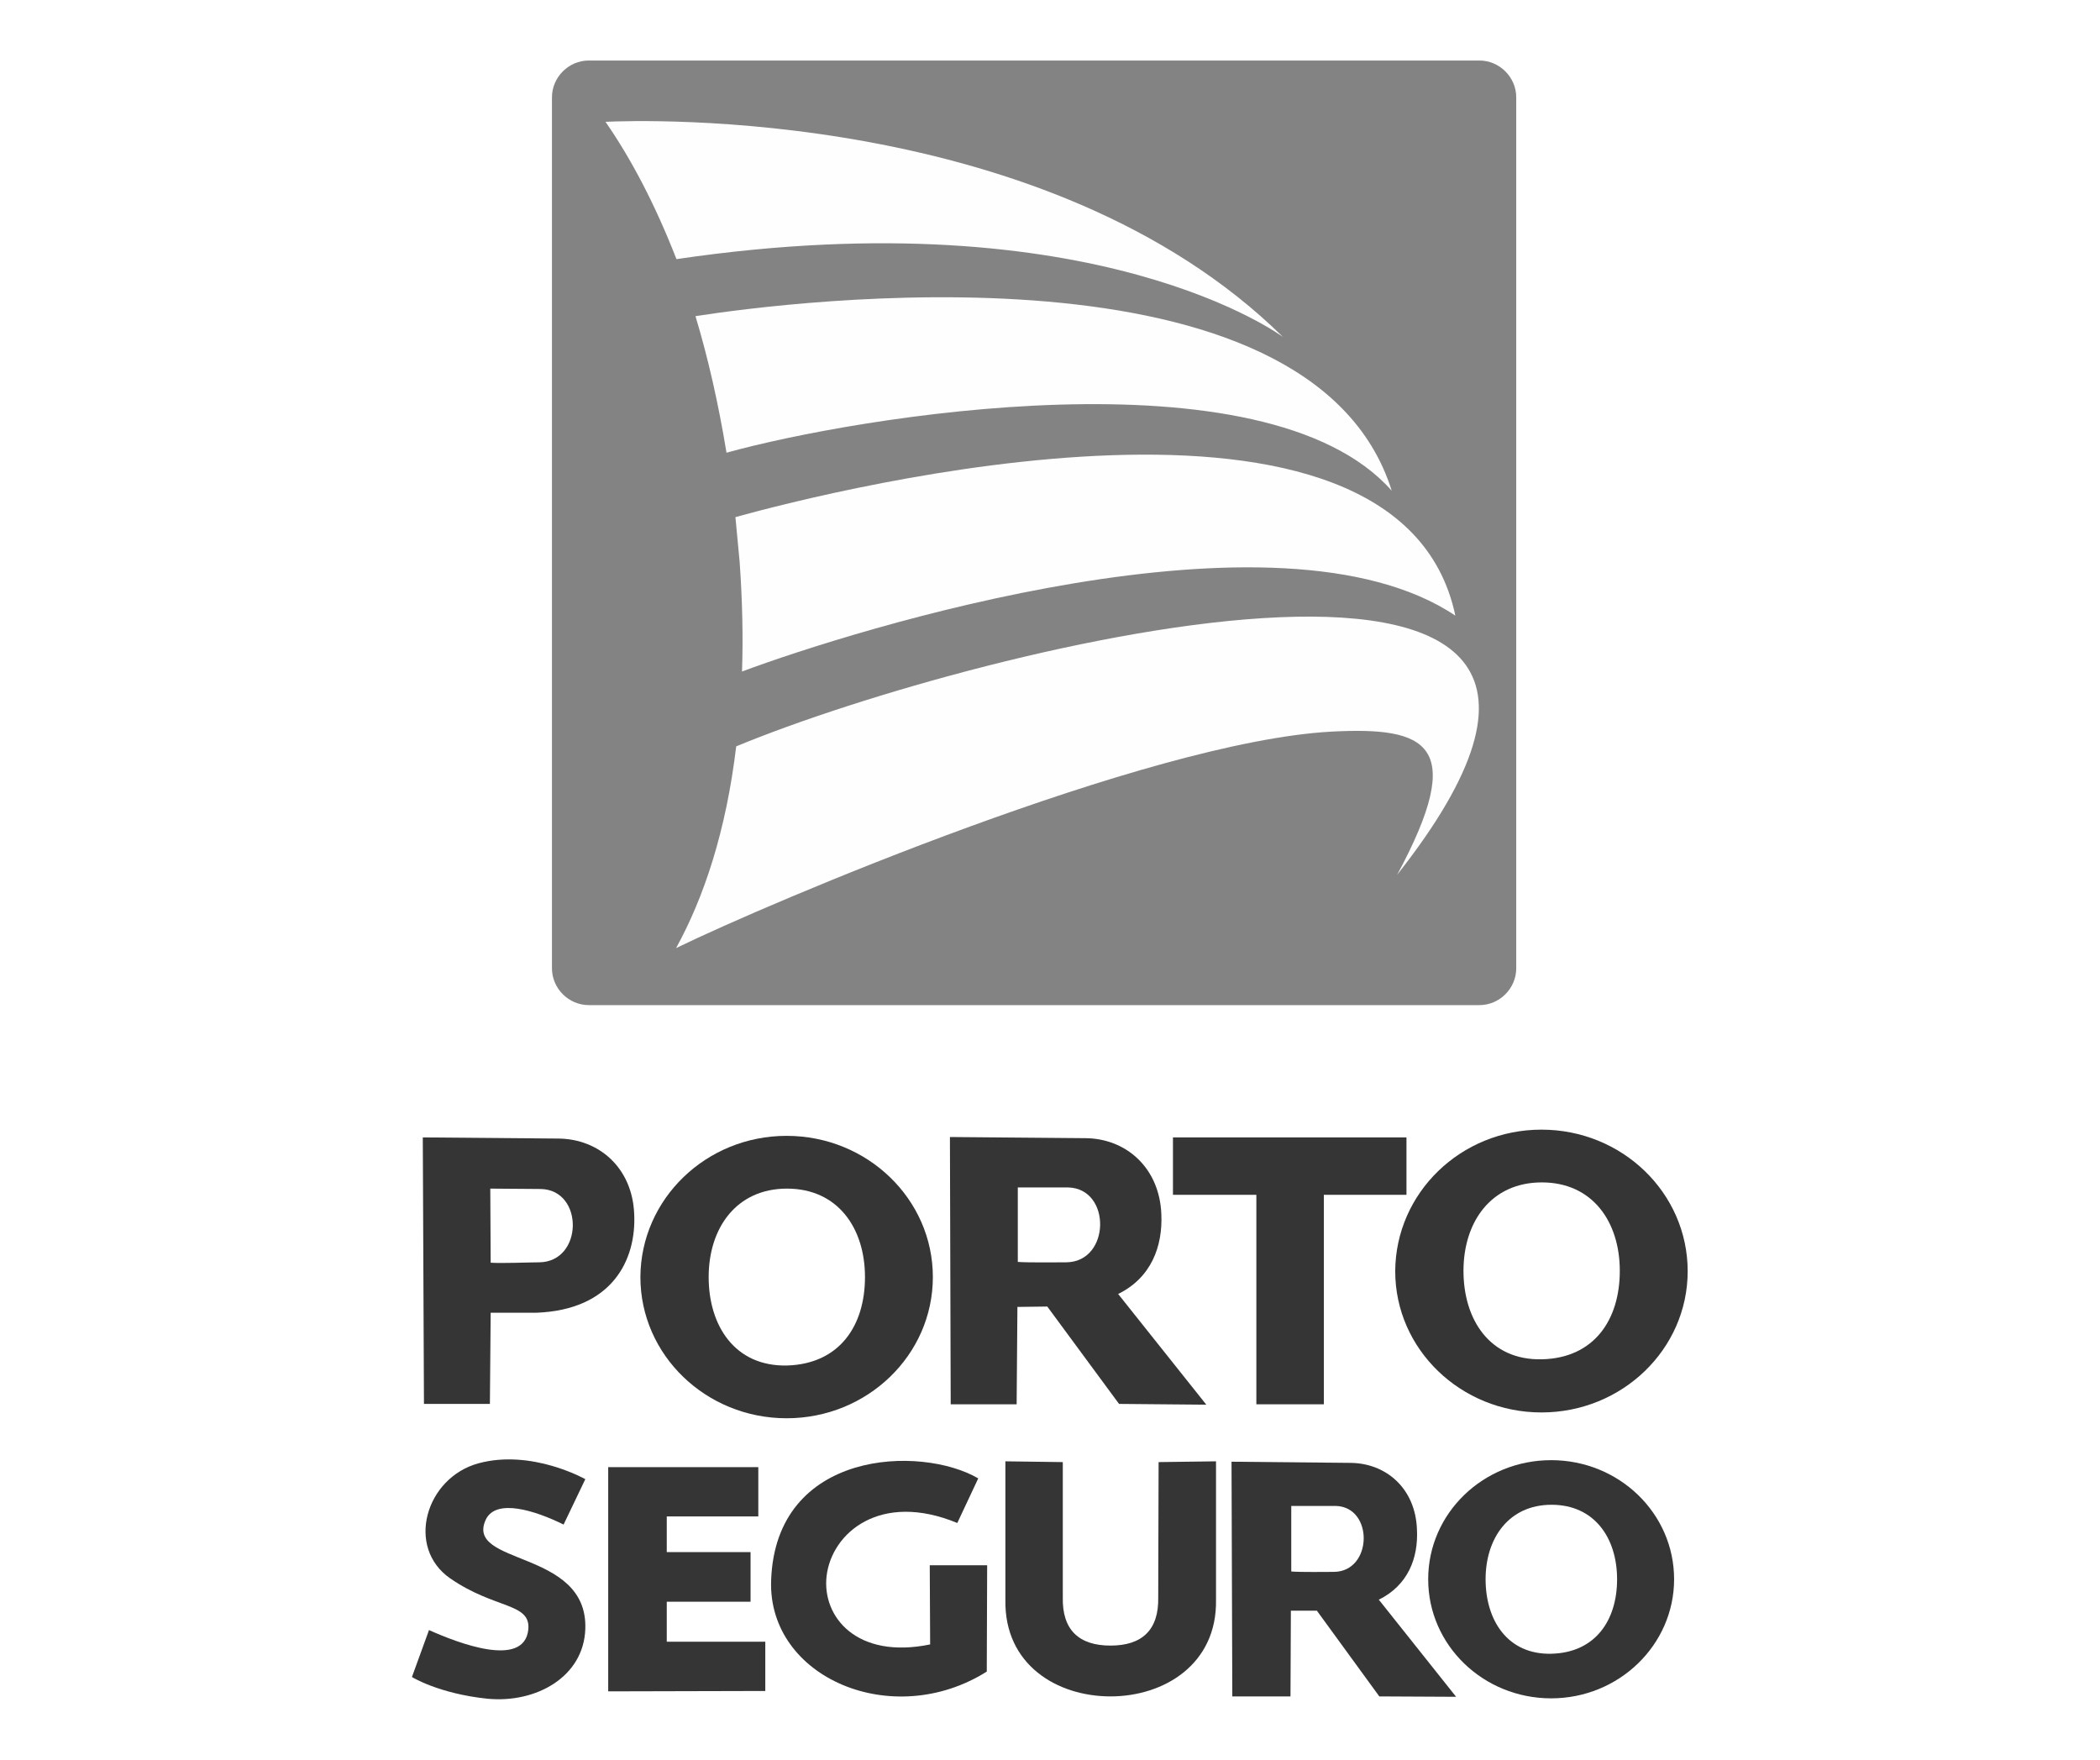
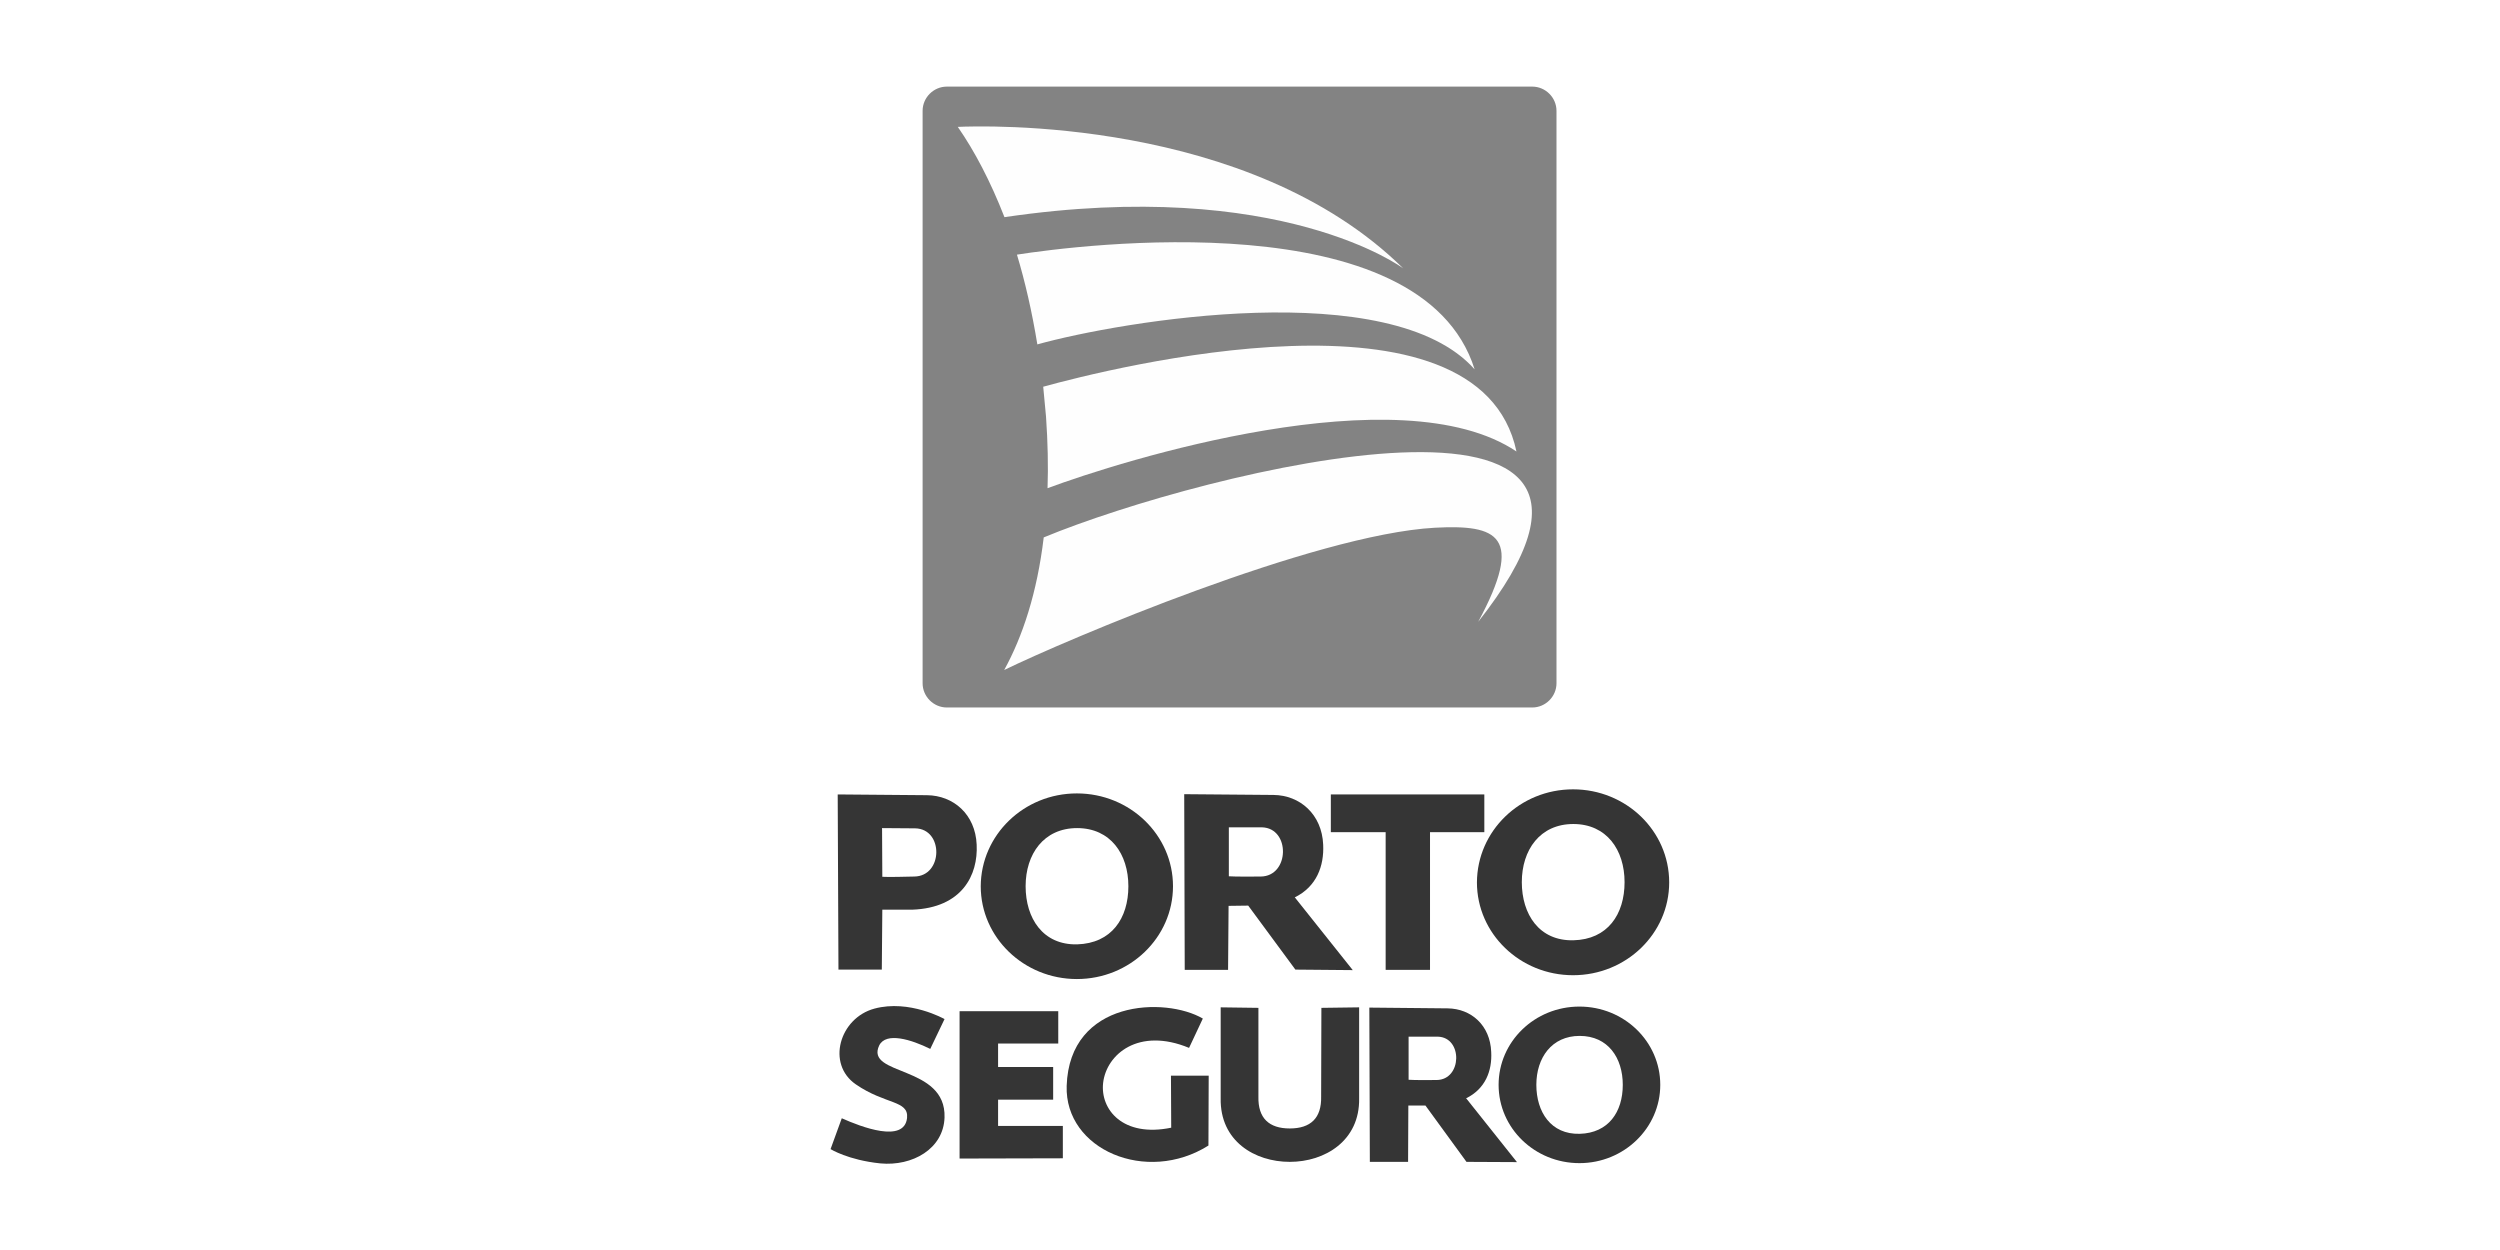
- <svg xmlns="http://www.w3.org/2000/svg" version="1.1" id="Layer_1" x="0px" y="0px" viewBox="0 0 541.4 453.5" style="enable-background:new 0 0 541.4 453.5;" xml:space="preserve">
+ <svg xmlns="http://www.w3.org/2000/svg" preserveAspectRatio="xMidYMid meet" version="1.1" id="Layer_1" x="0px" y="0px" viewBox="-219.534 -18.367 980.467 490.233" style="enable-background:new 0 0 541.4 453.5;" xml:space="preserve">
  <style type="text/css">
	.st0{fill-rule:evenodd;clip-rule:evenodd;fill:#838383;}
	.st1{fill-rule:evenodd;clip-rule:evenodd;fill:#353535;}
	.st2{fill-rule:evenodd;clip-rule:evenodd;fill:#FEFEFE;}
</style>
  <g id="Layer_x0020_1">
    <g id="_2428731955200">
      <path class="st0" d="M151.8,15.6h229.6c5.2,0,9.5,4.3,9.5,9.5v224.5c0,5.2-4.3,9.5-9.5,9.5H151.8c-5.2,0-9.5-4.3-9.5-9.5V25.1    C142.3,19.9,146.6,15.6,151.8,15.6L151.8,15.6z" />
      <path class="st1" d="M109,293.2l35,0.3c10.4,0.1,19,7.5,19.5,19.4c0.6,11.9-5.7,24.8-25.3,25.5l-11.7,0l-0.2,23.5h-17L109,293.2    L109,293.2z M126.4,306.4l0.1,19.1c2.8,0.2,10.2-0.1,12.5-0.1c11.4-0.1,11.6-18.7,0.4-18.9L126.4,306.4L126.4,306.4z" />
      <path class="st1" d="M202.8,292.8c20.8,0,37.7,16.3,37.7,36.4c0,20.1-16.9,36.4-37.7,36.4c-20.8,0-37.7-16.3-37.7-36.4    C165.2,309.1,182,292.8,202.8,292.8z M202.9,306.4c13.1,0,20.1,10.2,20.1,22.8c0,12.6-6.6,22.4-20.1,22.8    c-13.4,0.3-20.2-10.2-20.2-22.8C182.7,316.6,189.8,306.4,202.9,306.4z" />
      <path class="st1" d="M397.4,291.2c20.8,0,37.7,16.3,37.7,36.5c0,20.1-16.9,36.4-37.7,36.4c-20.8,0-37.7-16.3-37.7-36.4    C359.8,307.5,376.6,291.2,397.4,291.2L397.4,291.2z M397.5,304.8c13.1,0,20.1,10.2,20.1,22.8c0,12.6-6.6,22.5-20.1,22.8    c-13.4,0.3-20.2-10.2-20.2-22.8C377.3,315,384.4,304.8,397.5,304.8z" />
      <path class="st1" d="M244.9,293.1l35,0.3c10.4,0.1,19,7.6,19.5,19.5c0.4,8.4-2.6,16.5-11.2,20.7l0.1,0l22.7,28.5l-22.5-0.2    L270,336.8l-7.7,0.1l-0.2,25.1h-17L244.9,293.1L244.9,293.1z M262.4,306.1v19.2c2.8,0.2,10.2,0.1,12.5,0.1    c11.4-0.1,11.7-19,0.5-19.3H262.4L262.4,306.1z" />
      <polygon class="st1" points="302.4,293.2 362.6,293.2 362.6,308 341.3,308 341.3,362 323.9,362 323.9,308 302.4,308   " />
      <path class="st1" d="M399.9,376.4c17.5,0,31.7,13.7,31.7,30.7c0,16.9-14.2,30.7-31.7,30.7c-17.5,0-31.7-13.7-31.7-30.7    C368.2,390.1,382.4,376.4,399.9,376.4z M400,387.9c11.1,0,16.9,8.6,16.9,19.2c0,10.6-5.6,18.9-16.9,19.2c-11.3,0.3-17-8.6-17-19.2    C383,396.5,389,387.9,400,387.9z" />
      <path class="st1" d="M317.5,376.8l30.7,0.3c9.2,0.1,16.7,6.6,17.1,17.1c0.4,7.4-2.3,14.5-9.9,18.2l0.1,0l19.9,25l-19.8-0.1    l-16.1-22.1l-6.7,0l-0.1,22.1h-15L317.5,376.8L317.5,376.8z M332.9,388.2v16.9c2.5,0.2,9,0.1,11,0.1c10-0.1,10.3-16.7,0.5-17    H332.9z" />
      <path class="st1" d="M145.3,393l5.6-11.7c0,0-13.8-7.8-27.5-4.1c-13.7,3.7-18.9,21.7-7.3,29.7c11.6,8,20.8,6.2,20.1,13.2    c-1.1,10-18,3.5-25.6,0.1l-4.4,12.1c0,0,6.9,4.3,19.5,5.6c12.6,1.2,24.8-5.7,25.2-18c0.7-20.7-31.4-16.2-25.6-28.3    C128,386.3,137.8,389.3,145.3,393z" />
      <polygon class="st1" points="195.5,378.2 195.5,390.9 171.9,390.9 171.9,400.1 193.5,400.1 193.5,412.9 171.9,412.9 171.9,423.2     197.3,423.2 197.3,435.9 156.8,436 156.8,378.2   " />
      <path class="st1" d="M246.8,392.6c-19.8-8.2-32.4,2.5-33.7,13.7c-1.2,10.5,7.8,21.5,26.7,17.6l-0.1-20.4h14.8l-0.1,27.4    c-24.3,15.3-56.4,1.6-55.6-23.4c1.1-33.9,38.7-35,53.4-26.4L246.8,392.6L246.8,392.6z" />
      <path class="st1" d="M274,376.9l-14.8-0.2v35.7c-0.3,16.8,13.4,24.9,27.1,24.9c13.8,0,27.5-8.3,27.2-24.9v-35.7l-14.8,0.2    l-0.1,34.8c0.2,8.5-4.2,12.5-12.3,12.5c-8.1,0-12.5-4-12.3-12.5L274,376.9z" />
      <path class="st2" d="M156.1,31.4c8.7-0.4,114.1-4.2,174.7,55.5c0,0-48-36.1-156.4-20.1C168.9,52.7,162.7,40.9,156.1,31.4z" />
      <path class="st2" d="M358.8,126.5c-32.7-37-138.8-18.9-171.5-9.8c-2.1-12.8-4.8-24.6-8-35.2C203,77.8,338,60.2,358.8,126.5z" />
      <path class="st2" d="M189.6,133.3c25.7-7.1,171-43.9,185.6,25.4c-45.8-30.7-155.2,3.7-183.9,14.4c0.3-8.7,0.1-18.1-0.6-28.1    C190.3,141.1,190,137.2,189.6,133.3L189.6,133.3z" />
      <path class="st2" d="M189.8,192.4c62-25.7,254.9-74.1,170.4,33.1c18.2-33.8,7.7-38.2-17-36.9c-47.3,2.6-144.9,44.1-168.9,55.8    C181.5,231.3,187.2,214.2,189.8,192.4L189.8,192.4z" />
    </g>
  </g>
</svg>
